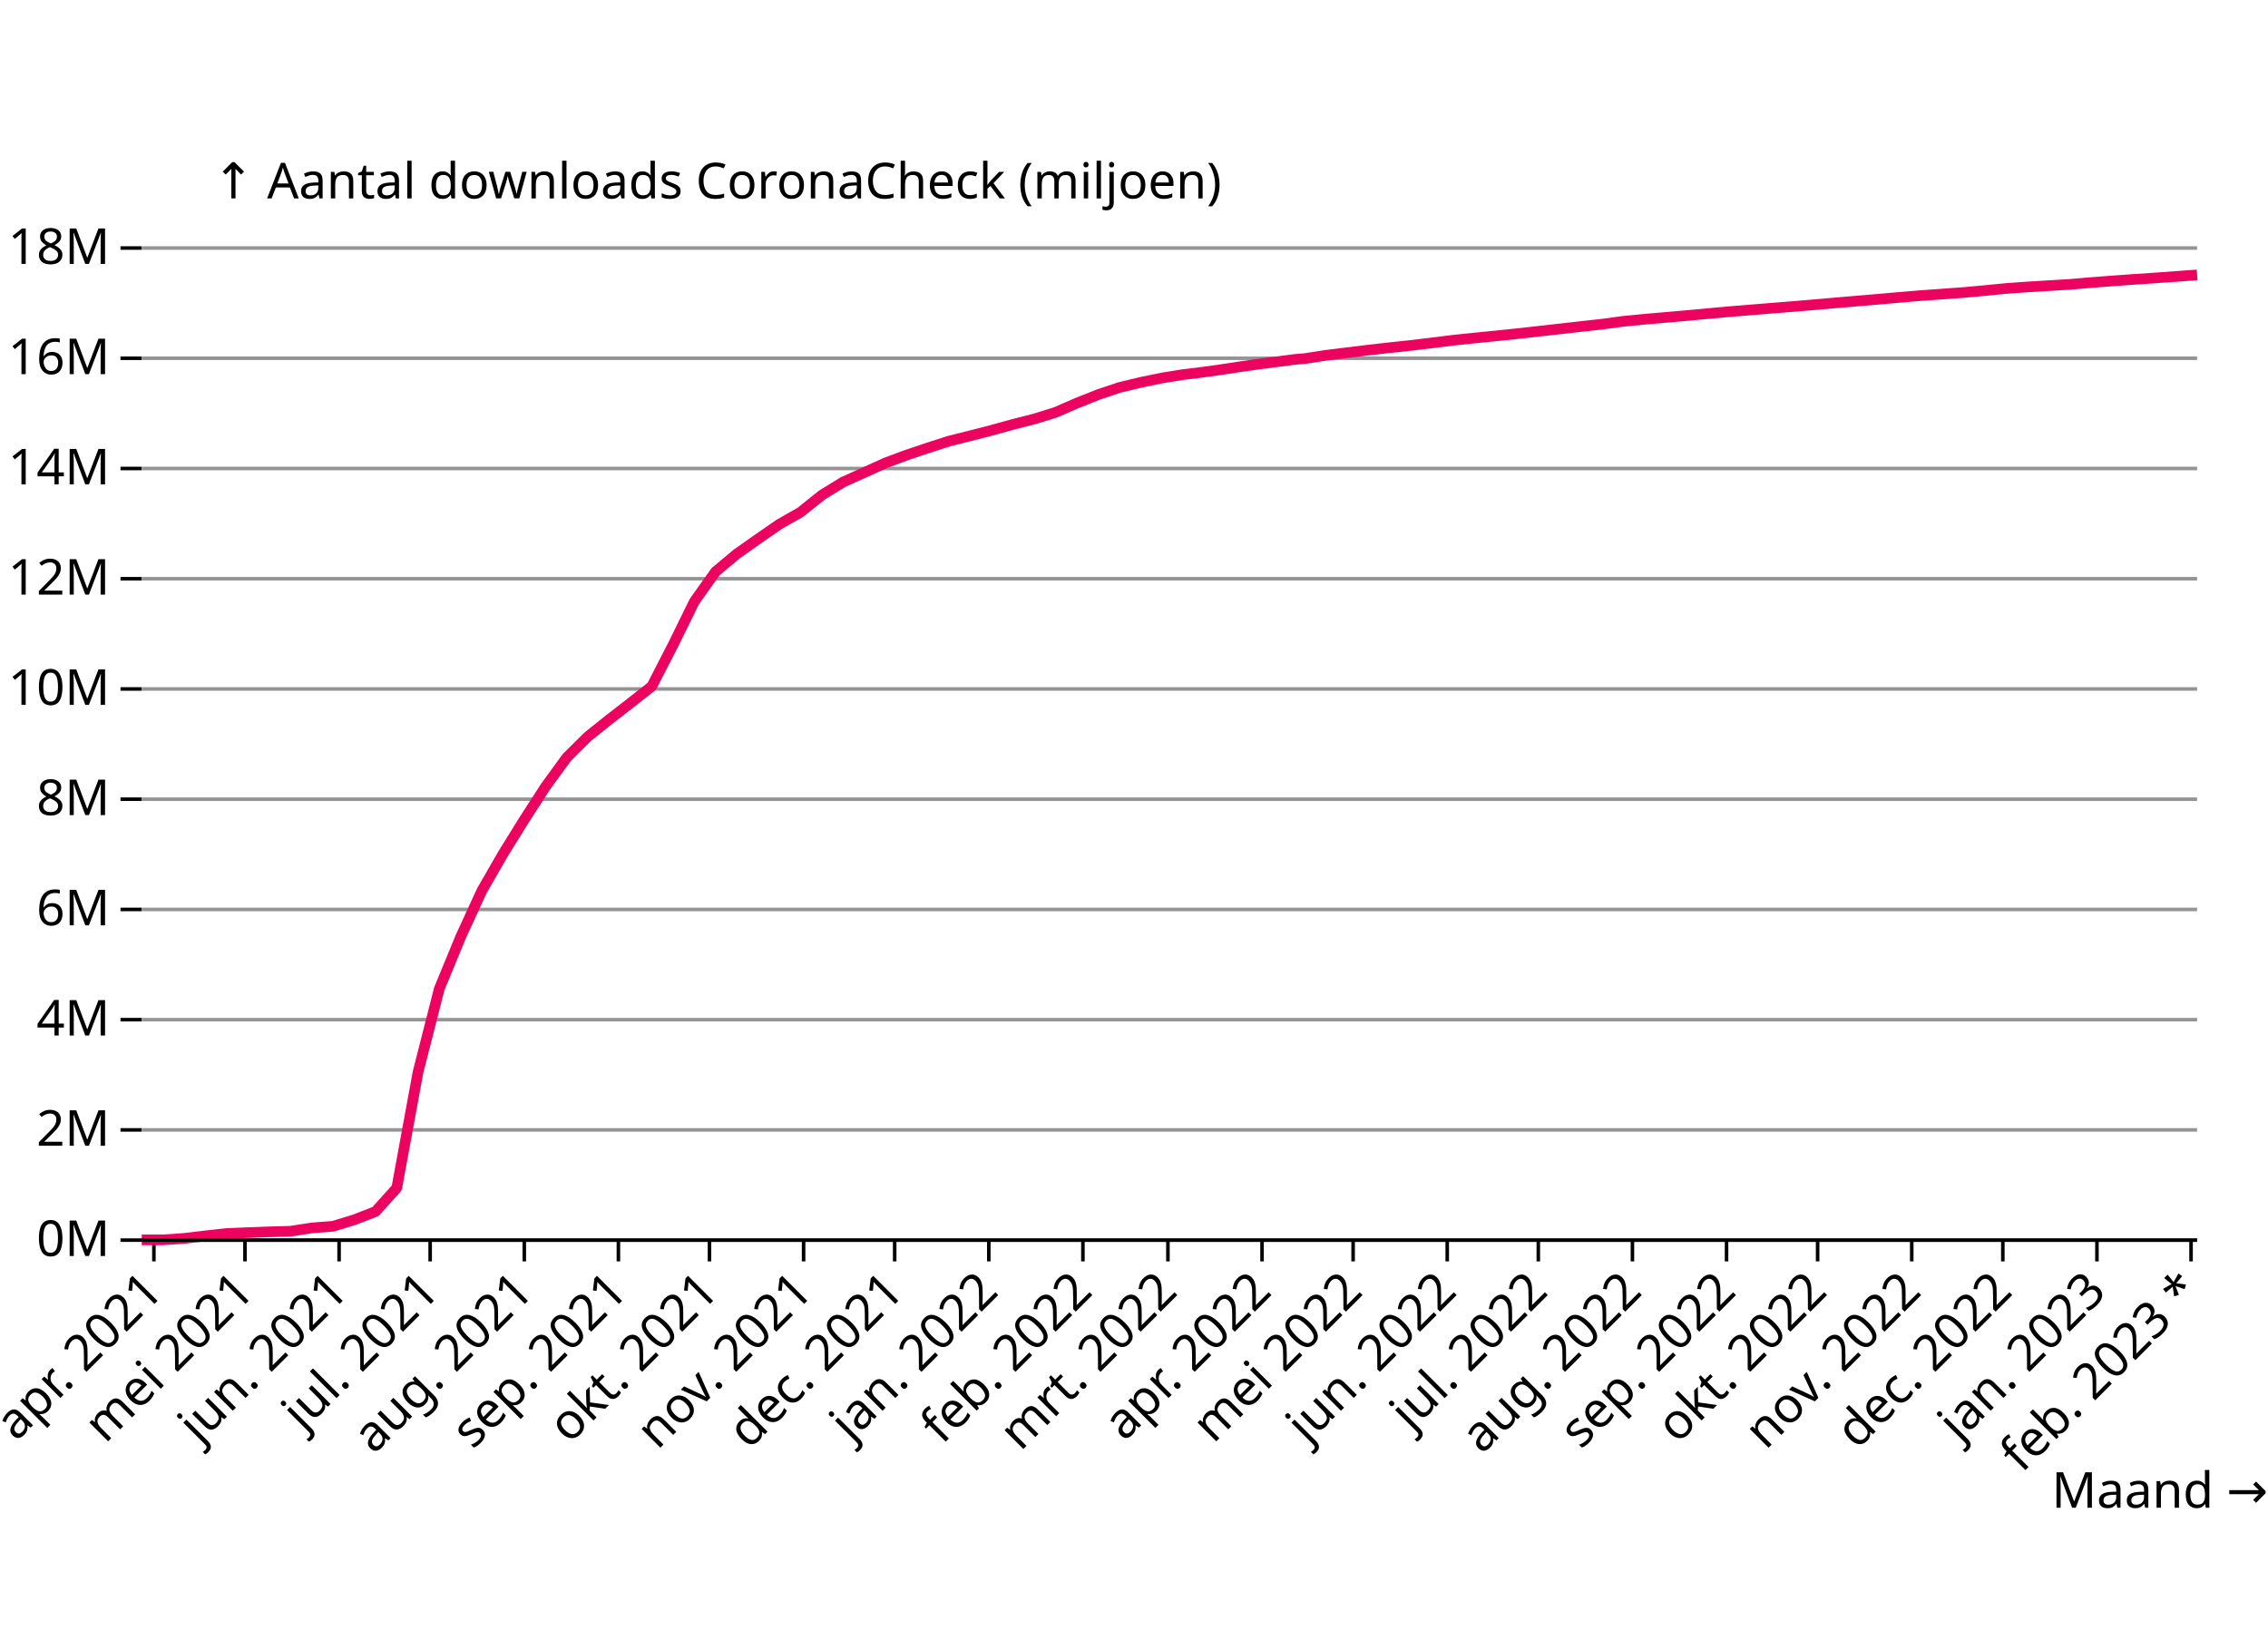
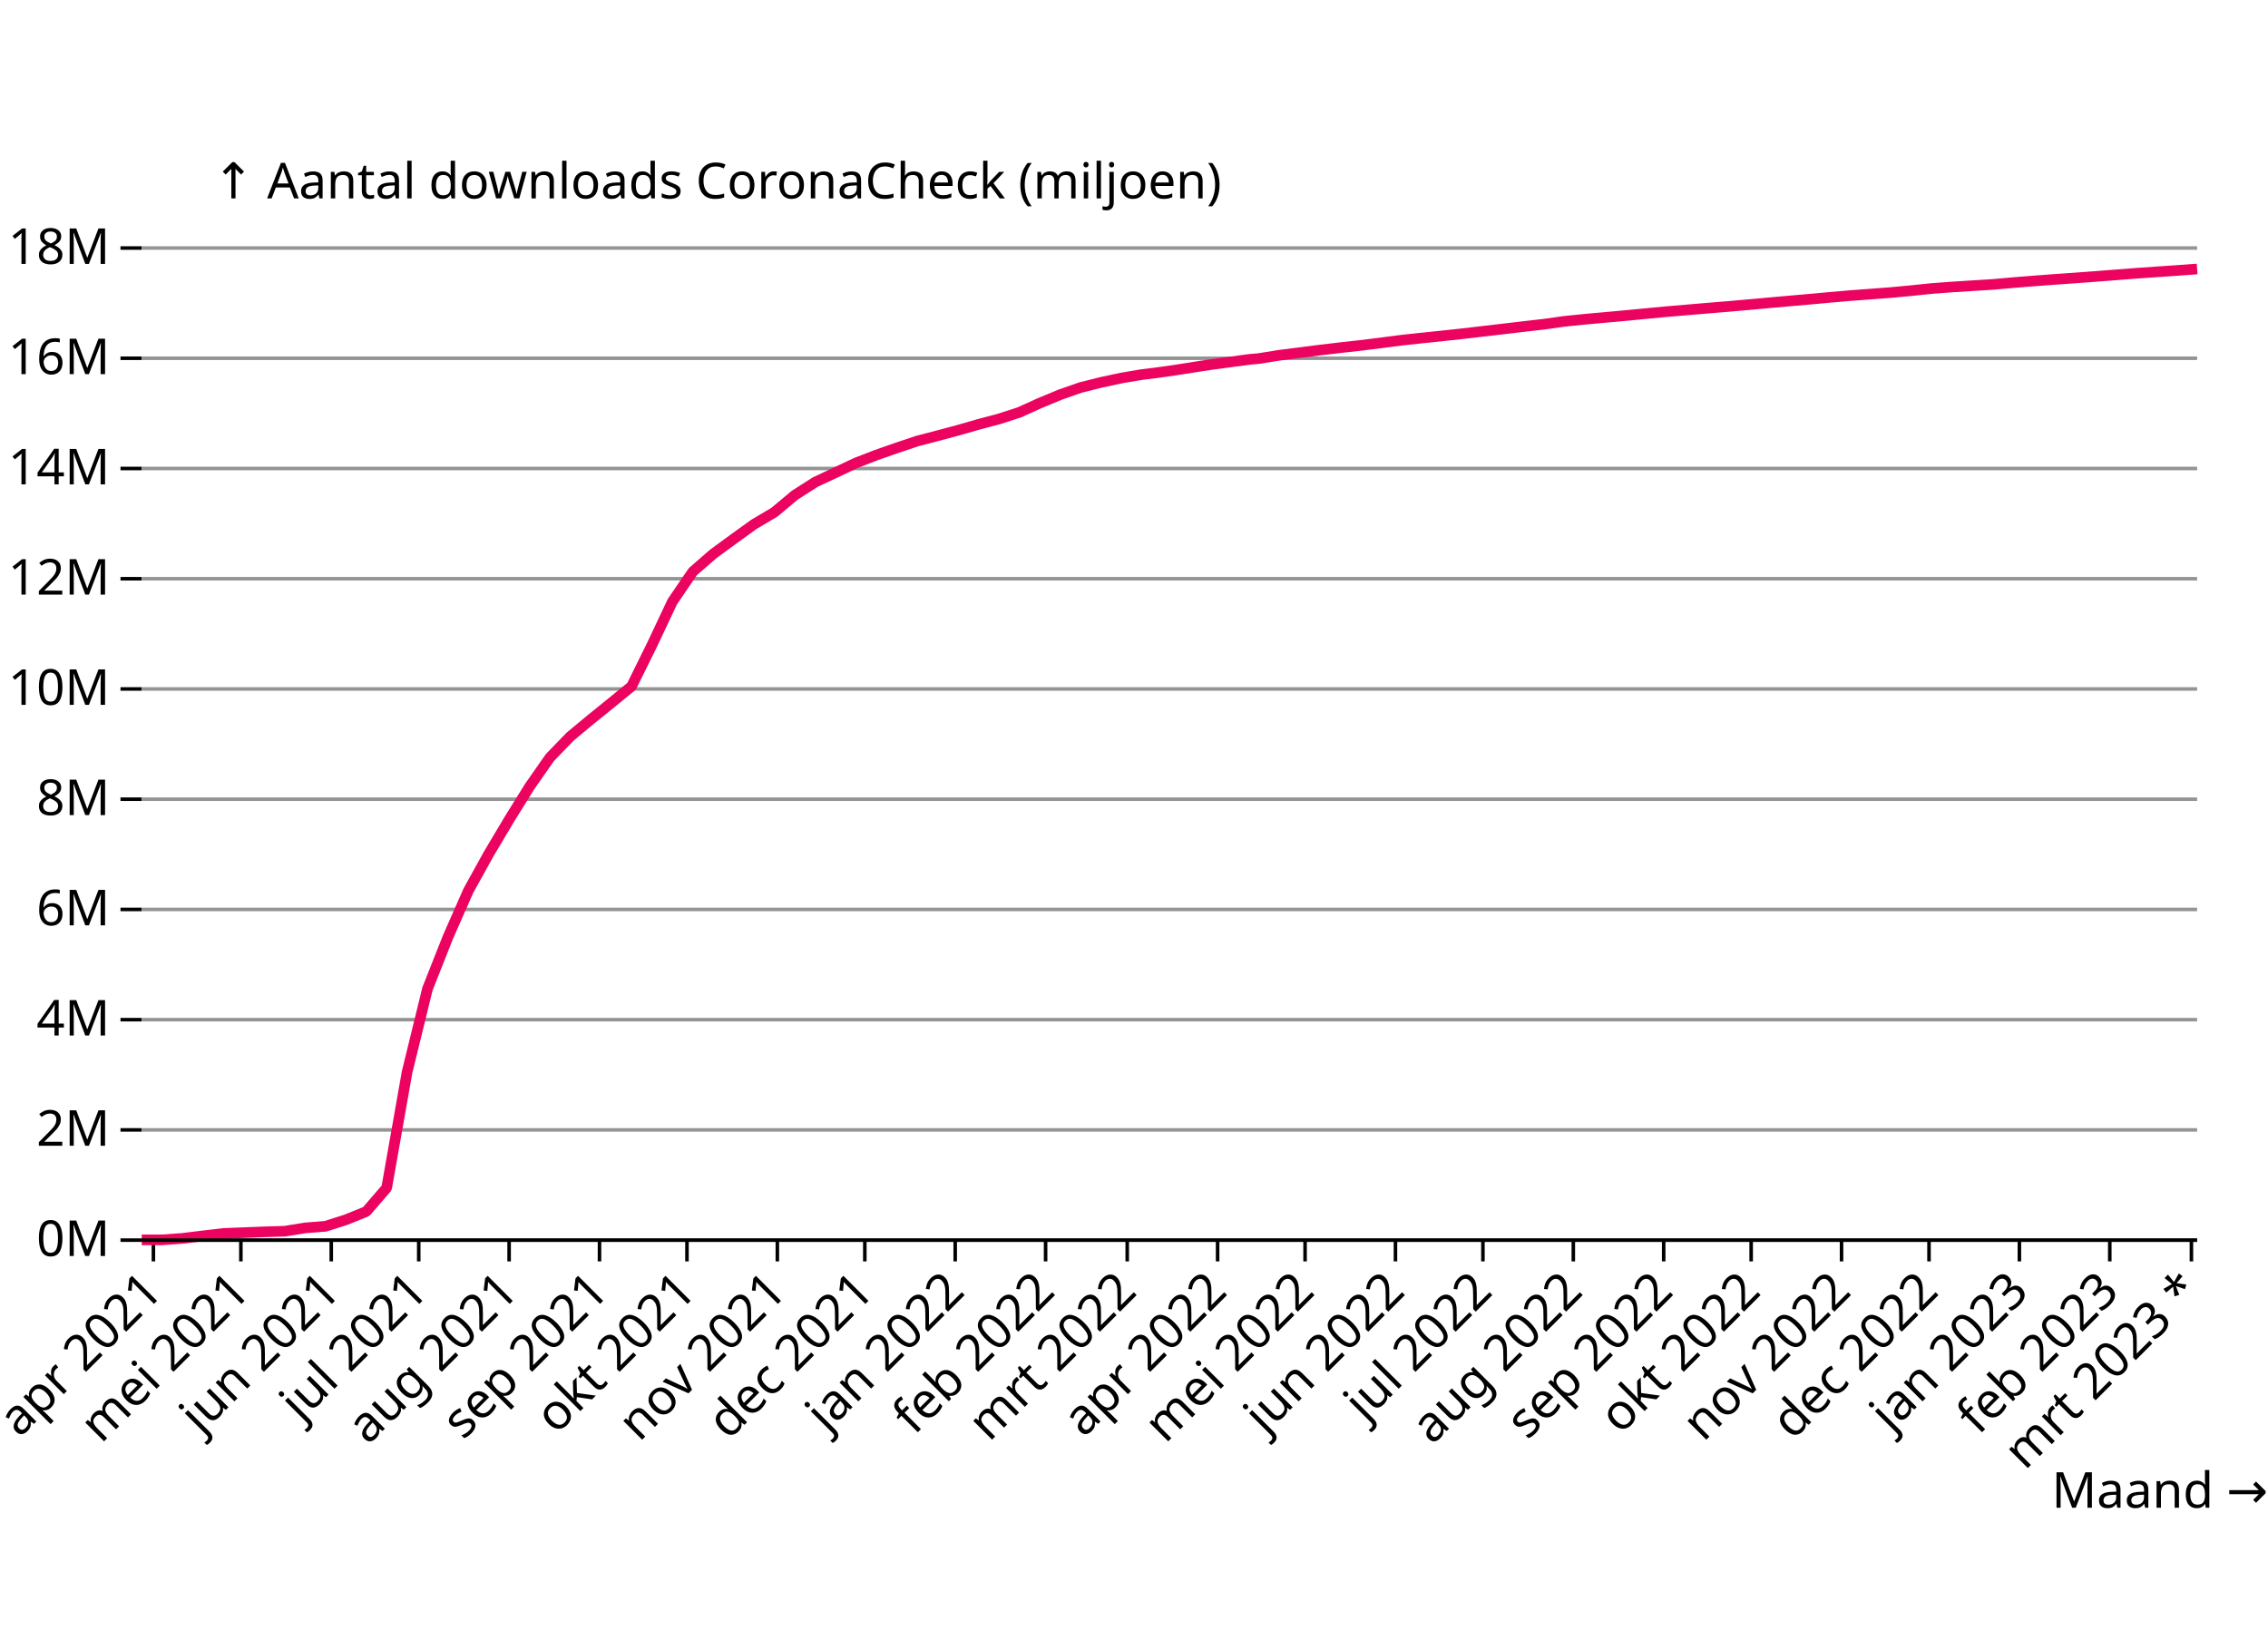
<svg xmlns="http://www.w3.org/2000/svg" class="plot" fill="currentColor" text-anchor="middle" width="640" height="460" viewBox="0 0 640 400" style="font-family: 'RO Sans', sans-serif; font-size: 14px;">
  <style>
        line[stroke-opacity] {
            stroke-opacity: 1;
            stroke: #949494;
        }
</style>
  <g transform="translate(40,0)" fill="none" text-anchor="end">
    <g class="tick" opacity="1" transform="translate(0,320)">
      <line stroke="currentColor" x2="-6" />
      <line stroke="currentColor" x2="580" stroke-opacity="0.1" />
      <text fill="currentColor" x="-9" dy="0.32em">0M</text>
    </g>
    <g class="tick" opacity="1" transform="translate(0,288.8889)">
      <line stroke="currentColor" x2="-6" />
      <line stroke="currentColor" x2="580" stroke-opacity="0.1" />
      <text fill="currentColor" x="-9" dy="0.32em">2M</text>
    </g>
    <g class="tick" opacity="1" transform="translate(0,257.7778)">
      <line stroke="currentColor" x2="-6" />
      <line stroke="currentColor" x2="580" stroke-opacity="0.1" />
      <text fill="currentColor" x="-9" dy="0.32em">4M</text>
    </g>
    <g class="tick" opacity="1" transform="translate(0,226.6667)">
      <line stroke="currentColor" x2="-6" />
      <line stroke="currentColor" x2="580" stroke-opacity="0.1" />
      <text fill="currentColor" x="-9" dy="0.32em">6M</text>
    </g>
    <g class="tick" opacity="1" transform="translate(0,195.5556)">
      <line stroke="currentColor" x2="-6" />
      <line stroke="currentColor" x2="580" stroke-opacity="0.1" />
      <text fill="currentColor" x="-9" dy="0.32em">8M</text>
    </g>
    <g class="tick" opacity="1" transform="translate(0,164.4444)">
      <line stroke="currentColor" x2="-6" />
      <line stroke="currentColor" x2="580" stroke-opacity="0.1" />
      <text fill="currentColor" x="-9" dy="0.32em">10M</text>
    </g>
    <g class="tick" opacity="1" transform="translate(0,133.3333)">
      <line stroke="currentColor" x2="-6" />
      <line stroke="currentColor" x2="580" stroke-opacity="0.1" />
      <text fill="currentColor" x="-9" dy="0.32em">12M</text>
    </g>
    <g class="tick" opacity="1" transform="translate(0,102.2222)">
      <line stroke="currentColor" x2="-6" />
      <line stroke="currentColor" x2="580" stroke-opacity="0.1" />
      <text fill="currentColor" x="-9" dy="0.32em">14M</text>
    </g>
    <g class="tick" opacity="1" transform="translate(0,71.11111)">
      <line stroke="currentColor" x2="-6" />
      <line stroke="currentColor" x2="580" stroke-opacity="0.1" />
      <text fill="currentColor" x="-9" dy="0.32em">16M</text>
    </g>
    <g class="tick" opacity="1" transform="translate(0,40)">
      <line stroke="currentColor" x2="-6" />
      <line stroke="currentColor" x2="580" stroke-opacity="0.1" />
      <text fill="currentColor" x="-9" dy="0.32em">18M</text>
    </g>
    <text fill="currentColor" transform="translate(20,40)" dy="-1em" text-anchor="start">↑ Aantal downloads CoronaCheck (miljoen)</text>
  </g>
  <g transform="translate(0,320)" fill="none" text-anchor="middle">
-     <g class="tick" opacity="1" transform="translate(43.42688,0)">
+     <g class="tick" opacity="1" transform="translate(43.29097,0)">
      <line stroke="currentColor" y2="6" />
-       <text fill="currentColor" dy="0.32em" transform="translate(0, 11.82843) rotate(-45)" text-anchor="end">apr. 2021</text>
+       <text fill="currentColor" dy="0.32em" transform="translate(0, 11.82843) rotate(-45)" text-anchor="end">apr 2021</text>
    </g>
-     <g class="tick" opacity="1" transform="translate(69.12851,0)">
+     <g class="tick" opacity="1" transform="translate(67.97328,0)">
      <line stroke="currentColor" y2="6" />
      <text fill="currentColor" dy="0.32em" transform="translate(0, 11.82843) rotate(-45)" text-anchor="end">mei 2021</text>
    </g>
-     <g class="tick" opacity="1" transform="translate(95.68685,0)">
+     <g class="tick" opacity="1" transform="translate(93.47834,0)">
      <line stroke="currentColor" y2="6" />
-       <text fill="currentColor" dy="0.32em" transform="translate(0, 11.82843) rotate(-45)" text-anchor="end">jun. 2021</text>
+       <text fill="currentColor" dy="0.32em" transform="translate(0, 11.82843) rotate(-45)" text-anchor="end">jun 2021</text>
    </g>
-     <g class="tick" opacity="1" transform="translate(121.3885,0)">
+     <g class="tick" opacity="1" transform="translate(118.1606,0)">
      <line stroke="currentColor" y2="6" />
-       <text fill="currentColor" dy="0.32em" transform="translate(0, 11.82843) rotate(-45)" text-anchor="end">jul. 2021</text>
+       <text fill="currentColor" dy="0.32em" transform="translate(0, 11.82843) rotate(-45)" text-anchor="end">jul 2021</text>
    </g>
-     <g class="tick" opacity="1" transform="translate(147.9468,0)">
+     <g class="tick" opacity="1" transform="translate(143.6657,0)">
      <line stroke="currentColor" y2="6" />
-       <text fill="currentColor" dy="0.32em" transform="translate(0, 11.82843) rotate(-45)" text-anchor="end">aug. 2021</text>
+       <text fill="currentColor" dy="0.32em" transform="translate(0, 11.82843) rotate(-45)" text-anchor="end">aug 2021</text>
    </g>
-     <g class="tick" opacity="1" transform="translate(174.5052,0)">
+     <g class="tick" opacity="1" transform="translate(169.1708,0)">
      <line stroke="currentColor" y2="6" />
-       <text fill="currentColor" dy="0.32em" transform="translate(0, 11.82843) rotate(-45)" text-anchor="end">sep. 2021</text>
+       <text fill="currentColor" dy="0.32em" transform="translate(0, 11.82843) rotate(-45)" text-anchor="end">sep 2021</text>
    </g>
-     <g class="tick" opacity="1" transform="translate(200.2068,0)">
+     <g class="tick" opacity="1" transform="translate(193.8531,0)">
      <line stroke="currentColor" y2="6" />
-       <text fill="currentColor" dy="0.32em" transform="translate(0, 11.82843) rotate(-45)" text-anchor="end">okt. 2021</text>
+       <text fill="currentColor" dy="0.32em" transform="translate(0, 11.82843) rotate(-45)" text-anchor="end">okt 2021</text>
    </g>
-     <g class="tick" opacity="1" transform="translate(226.7651,0)">
+     <g class="tick" opacity="1" transform="translate(219.3581,0)">
      <line stroke="currentColor" y2="6" />
-       <text fill="currentColor" dy="0.32em" transform="translate(0, 11.82843) rotate(-45)" text-anchor="end">nov. 2021</text>
+       <text fill="currentColor" dy="0.32em" transform="translate(0, 11.82843) rotate(-45)" text-anchor="end">nov 2021</text>
    </g>
-     <g class="tick" opacity="1" transform="translate(252.4668,0)">
+     <g class="tick" opacity="1" transform="translate(244.0404,0)">
      <line stroke="currentColor" y2="6" />
-       <text fill="currentColor" dy="0.32em" transform="translate(0, 11.82843) rotate(-45)" text-anchor="end">dec. 2021</text>
+       <text fill="currentColor" dy="0.32em" transform="translate(0, 11.82843) rotate(-45)" text-anchor="end">dec 2021</text>
    </g>
-     <g class="tick" opacity="1" transform="translate(279.0251,0)">
+     <g class="tick" opacity="1" transform="translate(269.5455,0)">
      <line stroke="currentColor" y2="6" />
-       <text fill="currentColor" dy="0.32em" transform="translate(0, 11.82843) rotate(-45)" text-anchor="end">jan. 2022</text>
+       <text fill="currentColor" dy="0.32em" transform="translate(0, 11.82843) rotate(-45)" text-anchor="end">jan 2022</text>
    </g>
-     <g class="tick" opacity="1" transform="translate(305.5835,0)">
+     <g class="tick" opacity="1" transform="translate(295.0505,0)">
      <line stroke="currentColor" y2="6" />
-       <text fill="currentColor" dy="0.32em" transform="translate(0, 11.82843) rotate(-45)" text-anchor="end">feb. 2022</text>
+       <text fill="currentColor" dy="0.32em" transform="translate(0, 11.82843) rotate(-45)" text-anchor="end">feb 2022</text>
    </g>
-     <g class="tick" opacity="1" transform="translate(329.5716,0)">
+     <g class="tick" opacity="1" transform="translate(318.0874,0)">
      <line stroke="currentColor" y2="6" />
-       <text fill="currentColor" dy="0.32em" transform="translate(0, 11.82843) rotate(-45)" text-anchor="end">mrt. 2022</text>
+       <text fill="currentColor" dy="0.32em" transform="translate(0, 11.82843) rotate(-45)" text-anchor="end">mrt 2022</text>
    </g>
-     <g class="tick" opacity="1" transform="translate(356.13,0)">
+     <g class="tick" opacity="1" transform="translate(343.5924,0)">
      <line stroke="currentColor" y2="6" />
-       <text fill="currentColor" dy="0.32em" transform="translate(0, 11.82843) rotate(-45)" text-anchor="end">apr. 2022</text>
+       <text fill="currentColor" dy="0.32em" transform="translate(0, 11.82843) rotate(-45)" text-anchor="end">apr 2022</text>
    </g>
-     <g class="tick" opacity="1" transform="translate(381.8316,0)">
+     <g class="tick" opacity="1" transform="translate(368.2747,0)">
      <line stroke="currentColor" y2="6" />
      <text fill="currentColor" dy="0.32em" transform="translate(0, 11.82843) rotate(-45)" text-anchor="end">mei 2022</text>
    </g>
-     <g class="tick" opacity="1" transform="translate(408.39,0)">
+     <g class="tick" opacity="1" transform="translate(393.7798,0)">
      <line stroke="currentColor" y2="6" />
-       <text fill="currentColor" dy="0.32em" transform="translate(0, 11.82843) rotate(-45)" text-anchor="end">jun. 2022</text>
+       <text fill="currentColor" dy="0.32em" transform="translate(0, 11.82843) rotate(-45)" text-anchor="end">jun 2022</text>
    </g>
-     <g class="tick" opacity="1" transform="translate(434.0916,0)">
+     <g class="tick" opacity="1" transform="translate(418.4621,0)">
      <line stroke="currentColor" y2="6" />
-       <text fill="currentColor" dy="0.32em" transform="translate(0, 11.82843) rotate(-45)" text-anchor="end">jul. 2022</text>
+       <text fill="currentColor" dy="0.32em" transform="translate(0, 11.82843) rotate(-45)" text-anchor="end">jul 2022</text>
    </g>
-     <g class="tick" opacity="1" transform="translate(460.6499,0)">
+     <g class="tick" opacity="1" transform="translate(443.9671,0)">
      <line stroke="currentColor" y2="6" />
-       <text fill="currentColor" dy="0.32em" transform="translate(0, 11.82843) rotate(-45)" text-anchor="end">aug. 2022</text>
+       <text fill="currentColor" dy="0.32em" transform="translate(0, 11.82843) rotate(-45)" text-anchor="end">aug 2022</text>
    </g>
-     <g class="tick" opacity="1" transform="translate(487.2083,0)">
+     <g class="tick" opacity="1" transform="translate(469.4722,0)">
      <line stroke="currentColor" y2="6" />
-       <text fill="currentColor" dy="0.32em" transform="translate(0, 11.82843) rotate(-45)" text-anchor="end">sep. 2022</text>
+       <text fill="currentColor" dy="0.32em" transform="translate(0, 11.82843) rotate(-45)" text-anchor="end">sep 2022</text>
    </g>
-     <g class="tick" opacity="1" transform="translate(512.9099,0)">
+     <g class="tick" opacity="1" transform="translate(494.1545,0)">
      <line stroke="currentColor" y2="6" />
-       <text fill="currentColor" dy="0.32em" transform="translate(0, 11.82843) rotate(-45)" text-anchor="end">okt. 2022</text>
+       <text fill="currentColor" dy="0.32em" transform="translate(0, 11.82843) rotate(-45)" text-anchor="end">okt 2022</text>
    </g>
-     <g class="tick" opacity="1" transform="translate(539.4682,0)">
+     <g class="tick" opacity="1" transform="translate(519.6596,0)">
      <line stroke="currentColor" y2="6" />
-       <text fill="currentColor" dy="0.32em" transform="translate(0, 11.82843) rotate(-45)" text-anchor="end">nov. 2022</text>
+       <text fill="currentColor" dy="0.32em" transform="translate(0, 11.82843) rotate(-45)" text-anchor="end">nov 2022</text>
    </g>
-     <g class="tick" opacity="1" transform="translate(565.1699,0)">
+     <g class="tick" opacity="1" transform="translate(544.3419,0)">
      <line stroke="currentColor" y2="6" />
-       <text fill="currentColor" dy="0.32em" transform="translate(0, 11.82843) rotate(-45)" text-anchor="end">dec. 2022</text>
+       <text fill="currentColor" dy="0.32em" transform="translate(0, 11.82843) rotate(-45)" text-anchor="end">dec 2022</text>
    </g>
-     <g class="tick" opacity="1" transform="translate(591.7282,0)">
+     <g class="tick" opacity="1" transform="translate(569.8469,0)">
      <line stroke="currentColor" y2="6" />
-       <text fill="currentColor" dy="0.32em" transform="translate(0, 11.82843) rotate(-45)" text-anchor="end">jan. 2023</text>
+       <text fill="currentColor" dy="0.32em" transform="translate(0, 11.82843) rotate(-45)" text-anchor="end">jan 2023</text>
    </g>
-     <g class="tick" opacity="1" transform="translate(618.2866,0)">
+     <g class="tick" opacity="1" transform="translate(595.352,0)">
      <line stroke="currentColor" y2="6" />
-       <text fill="currentColor" dy="0.32em" transform="translate(0, 11.82843) rotate(-45)" text-anchor="end">feb. 2023 *</text>
+       <text fill="currentColor" dy="0.32em" transform="translate(0, 11.82843) rotate(-45)" text-anchor="end">feb 2023</text>
+     </g>
+     <g class="tick" opacity="1" transform="translate(618.3888,0)">
+       <line stroke="currentColor" y2="6" />
+       <text fill="currentColor" dy="0.32em" transform="translate(0, 11.82843) rotate(-45)" text-anchor="end">mrt 2023 *</text>
    </g>
    <text fill="currentColor" transform="translate(640,80)" dy="-0.32em" text-anchor="end">Maand →</text>
  </g>
  <g fill="none" stroke="#ec025f" stroke-width="3" stroke-miterlimit="1">
-     <path d="M40,319.923L45.997,319.914L51.994,319.505L57.991,318.793L63.988,318.12L69.985,317.889L75.982,317.659L81.979,317.489L87.976,316.554L93.973,316.096L99.97,314.256L105.968,311.932L111.965,305.265L117.962,272.614L123.959,249.082L129.956,234.526L135.953,221.424L141.95,211.008L147.947,201.329L153.944,192.031L159.941,183.789L165.938,177.844L171.935,173.061L177.932,168.409L183.929,163.693L189.926,152.027L195.923,139.805L201.92,131.347L207.917,126.34L213.914,122.117L219.911,117.967L225.908,114.558L231.905,109.743L237.903,106.057L243.9,103.363L249.897,100.639L255.894,98.417L261.891,96.4L267.888,94.472L273.885,92.968L279.882,91.428L285.879,89.773L291.876,88.246L297.873,86.385L303.87,83.774L309.867,81.385L309.867,81.385L315.864,79.368L321.861,77.927L327.858,76.688L333.855,75.714L338.139,75.212L344.136,74.388L350.133,73.478L354.417,72.858L365.554,71.417L368.124,71.21L374.121,70.286L380.118,69.542L386.115,68.81L392.112,68.133L398.109,67.49L404.106,66.773L410.103,66.024L416.1,65.4L422.097,64.805L428.095,64.183L434.092,63.509L440.089,62.837L446.086,62.157L452.083,61.496L458.08,60.686L464.077,60.1L470.074,59.58L476.071,59.057L482.068,58.5L488.065,57.952L494.062,57.466L500.059,56.974L506.056,56.501L512.053,55.996L518.05,55.471L524.047,54.959L530.044,54.455L536.041,53.924L542.038,53.427L548.035,52.996L554.032,52.562L560.03,52.016L566.027,51.421L572.024,50.994L578.021,50.629L584.018,50.267L590.015,49.756L596.012,49.293L602.009,48.858L608.006,48.457L614.003,48.03L620,47.585" />
+     <path d="M40,319.923L45.759,319.914L51.518,319.505L57.278,318.793L63.037,318.12L68.796,317.889L74.555,317.659L80.314,317.489L86.074,316.554L91.833,316.096L97.592,314.256L103.351,311.932L109.11,305.265L114.87,272.614L120.629,249.082L126.388,234.526L132.147,221.424L137.906,211.008L143.666,201.329L149.425,192.031L155.184,183.789L160.943,177.844L166.703,173.061L172.462,168.409L178.221,163.693L183.98,152.027L189.739,139.805L195.499,131.347L201.258,126.34L207.017,122.117L212.776,117.967L218.535,114.558L224.295,109.743L230.054,106.057L235.813,103.363L241.572,100.639L247.331,98.417L253.091,96.4L258.85,94.472L264.609,92.968L270.368,91.428L276.127,89.773L281.887,88.246L287.646,86.385L293.405,83.774L299.164,81.385L299.164,81.385L304.923,79.368L310.683,77.927L316.442,76.688L322.201,75.714L326.315,75.212L332.074,74.388L337.833,73.478L341.947,72.858L352.643,71.417L355.111,71.21L360.87,70.286L366.629,69.542L372.388,68.81L378.148,68.133L383.907,67.49L389.666,66.773L395.425,66.024L401.184,65.4L406.944,64.805L412.703,64.183L418.462,63.509L424.221,62.837L429.98,62.157L435.74,61.496L441.499,60.686L447.258,60.1L453.017,59.58L458.777,59.057L464.536,58.5L470.295,57.952L476.054,57.466L481.813,56.974L487.573,56.501L493.332,55.996L499.091,55.471L504.85,54.959L510.609,54.455L516.369,53.924L522.128,53.427L527.887,52.996L533.646,52.562L539.405,52.016L545.165,51.421L550.924,50.994L556.683,50.629L562.442,50.267L568.201,49.756L573.961,49.293L579.72,48.858L585.479,48.457L591.238,48.03L596.997,47.585L602.757,47.133L608.516,46.73L614.275,46.334L620,45.916" />
  </g>
  <g stroke="currentColor">
    <line x1="40" x2="620" y1="320" y2="320" />
  </g>
</svg>
